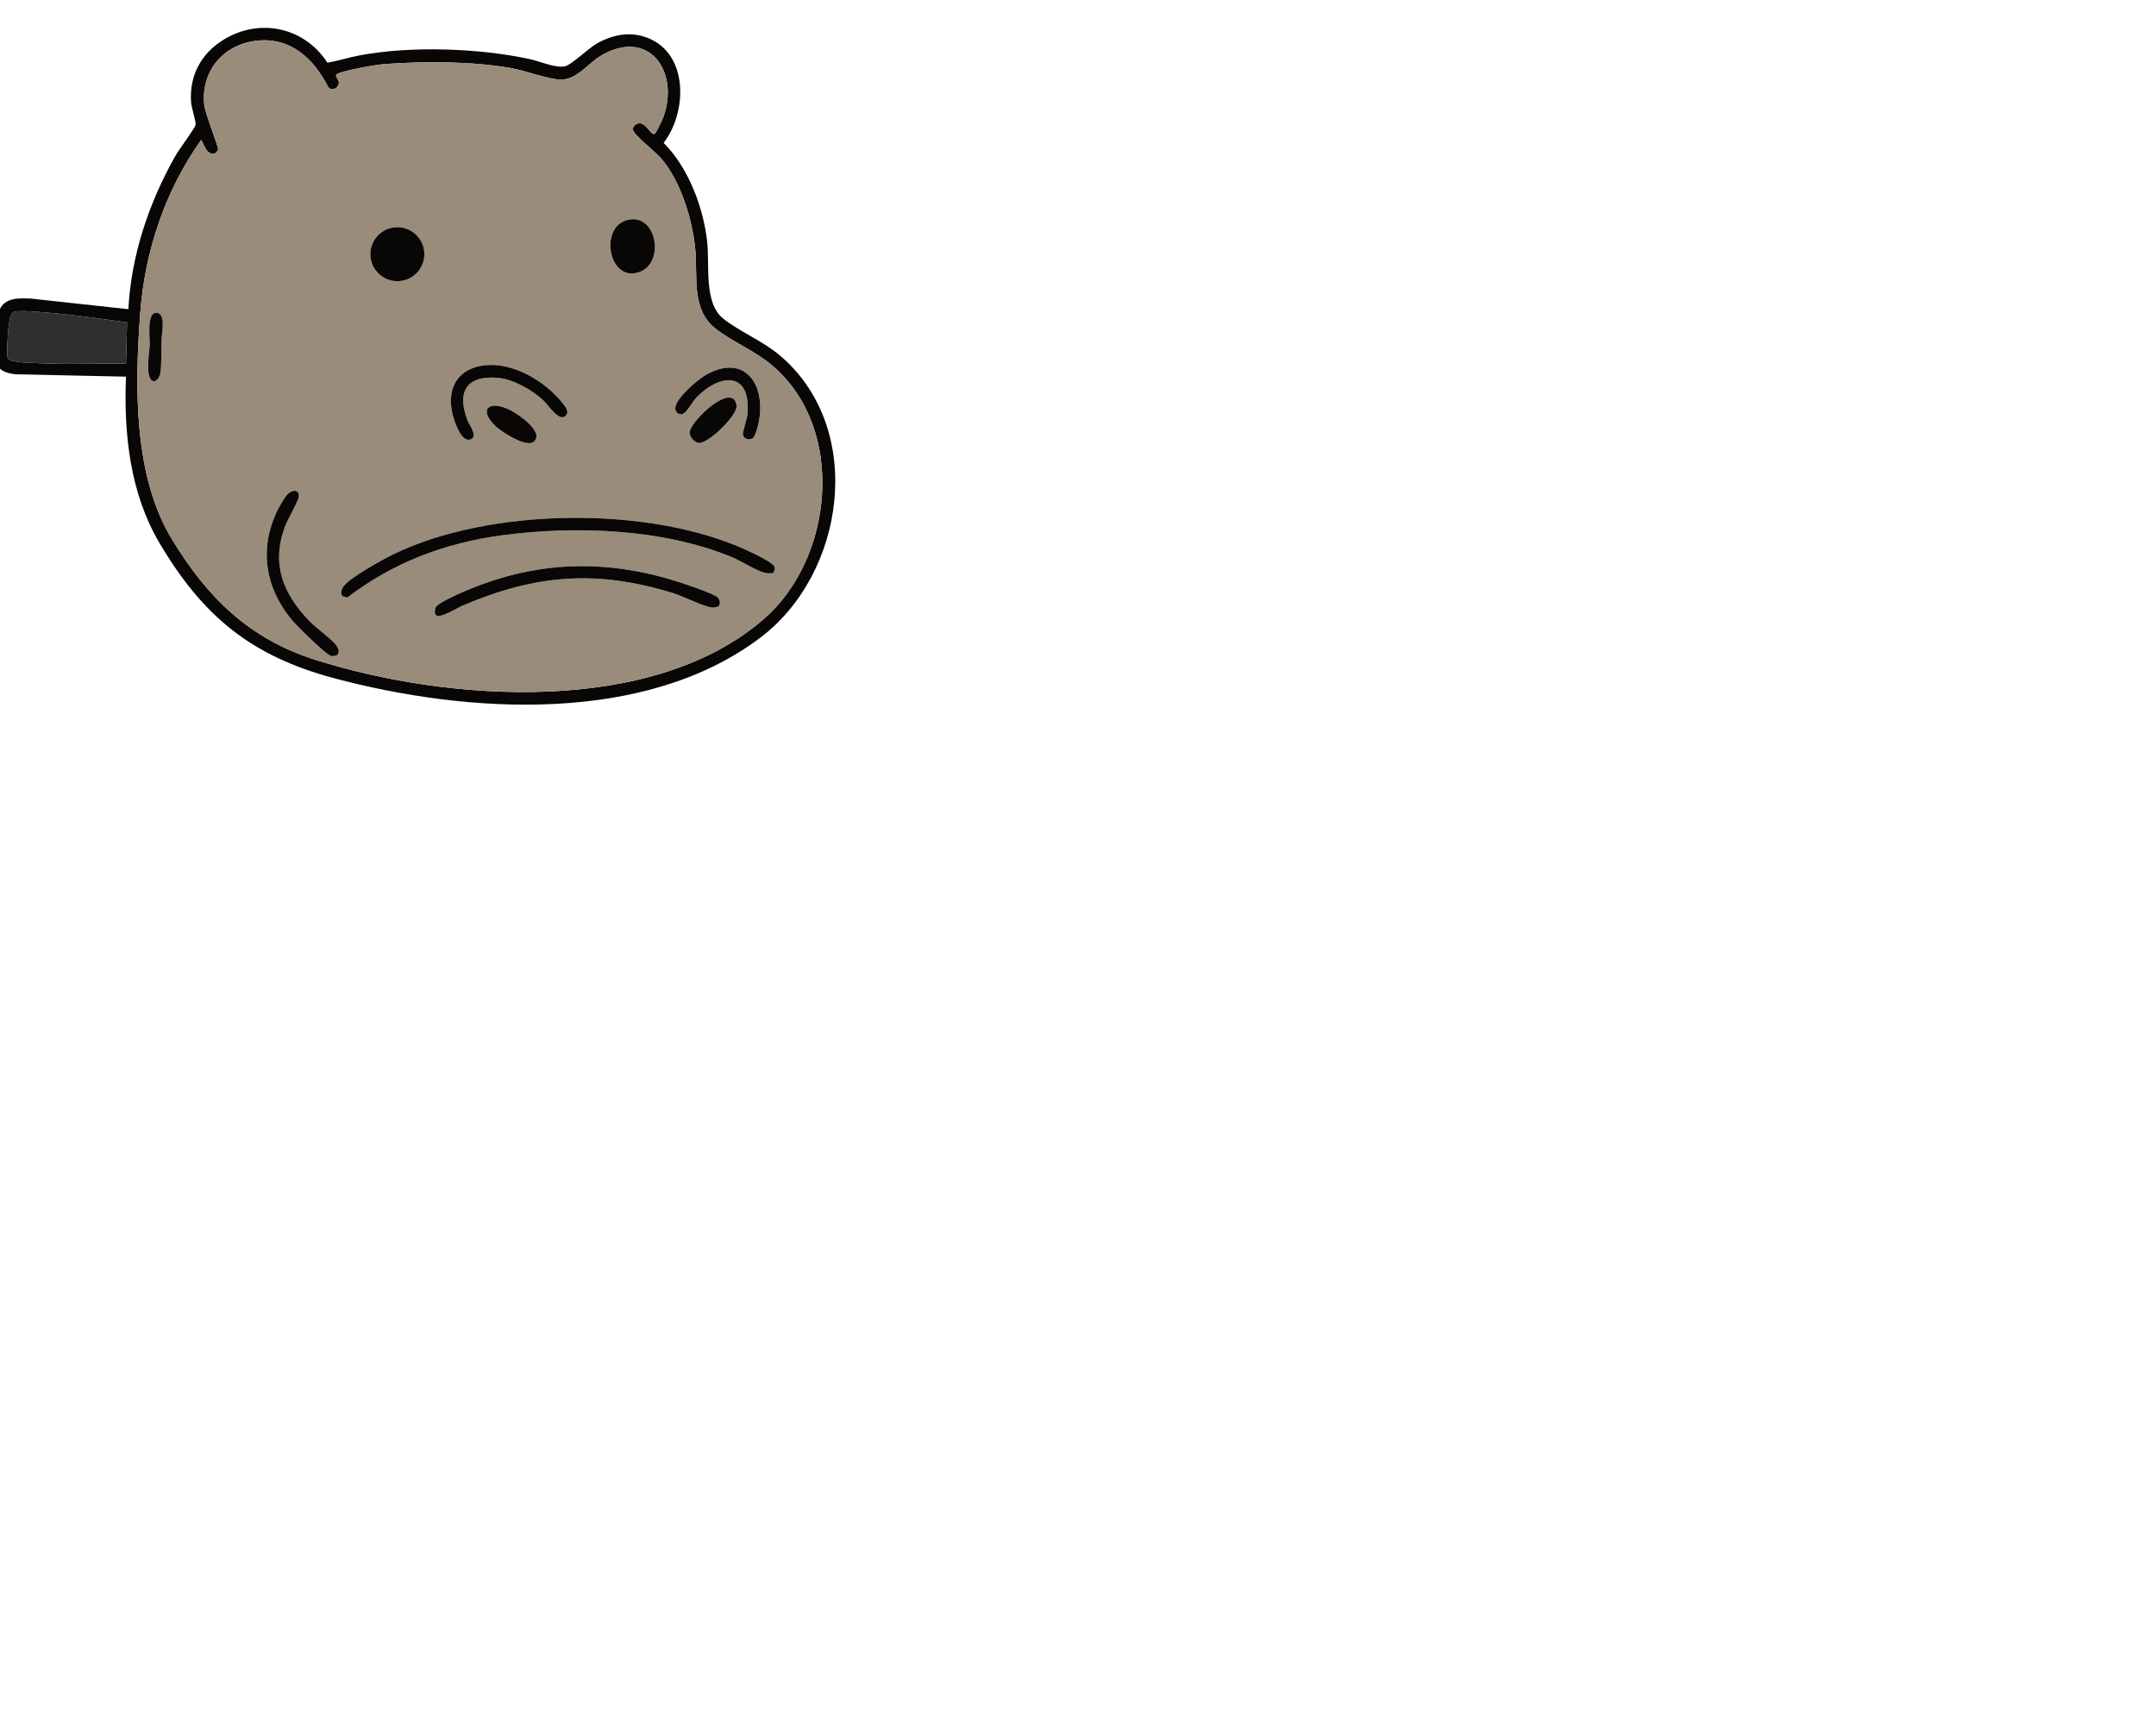
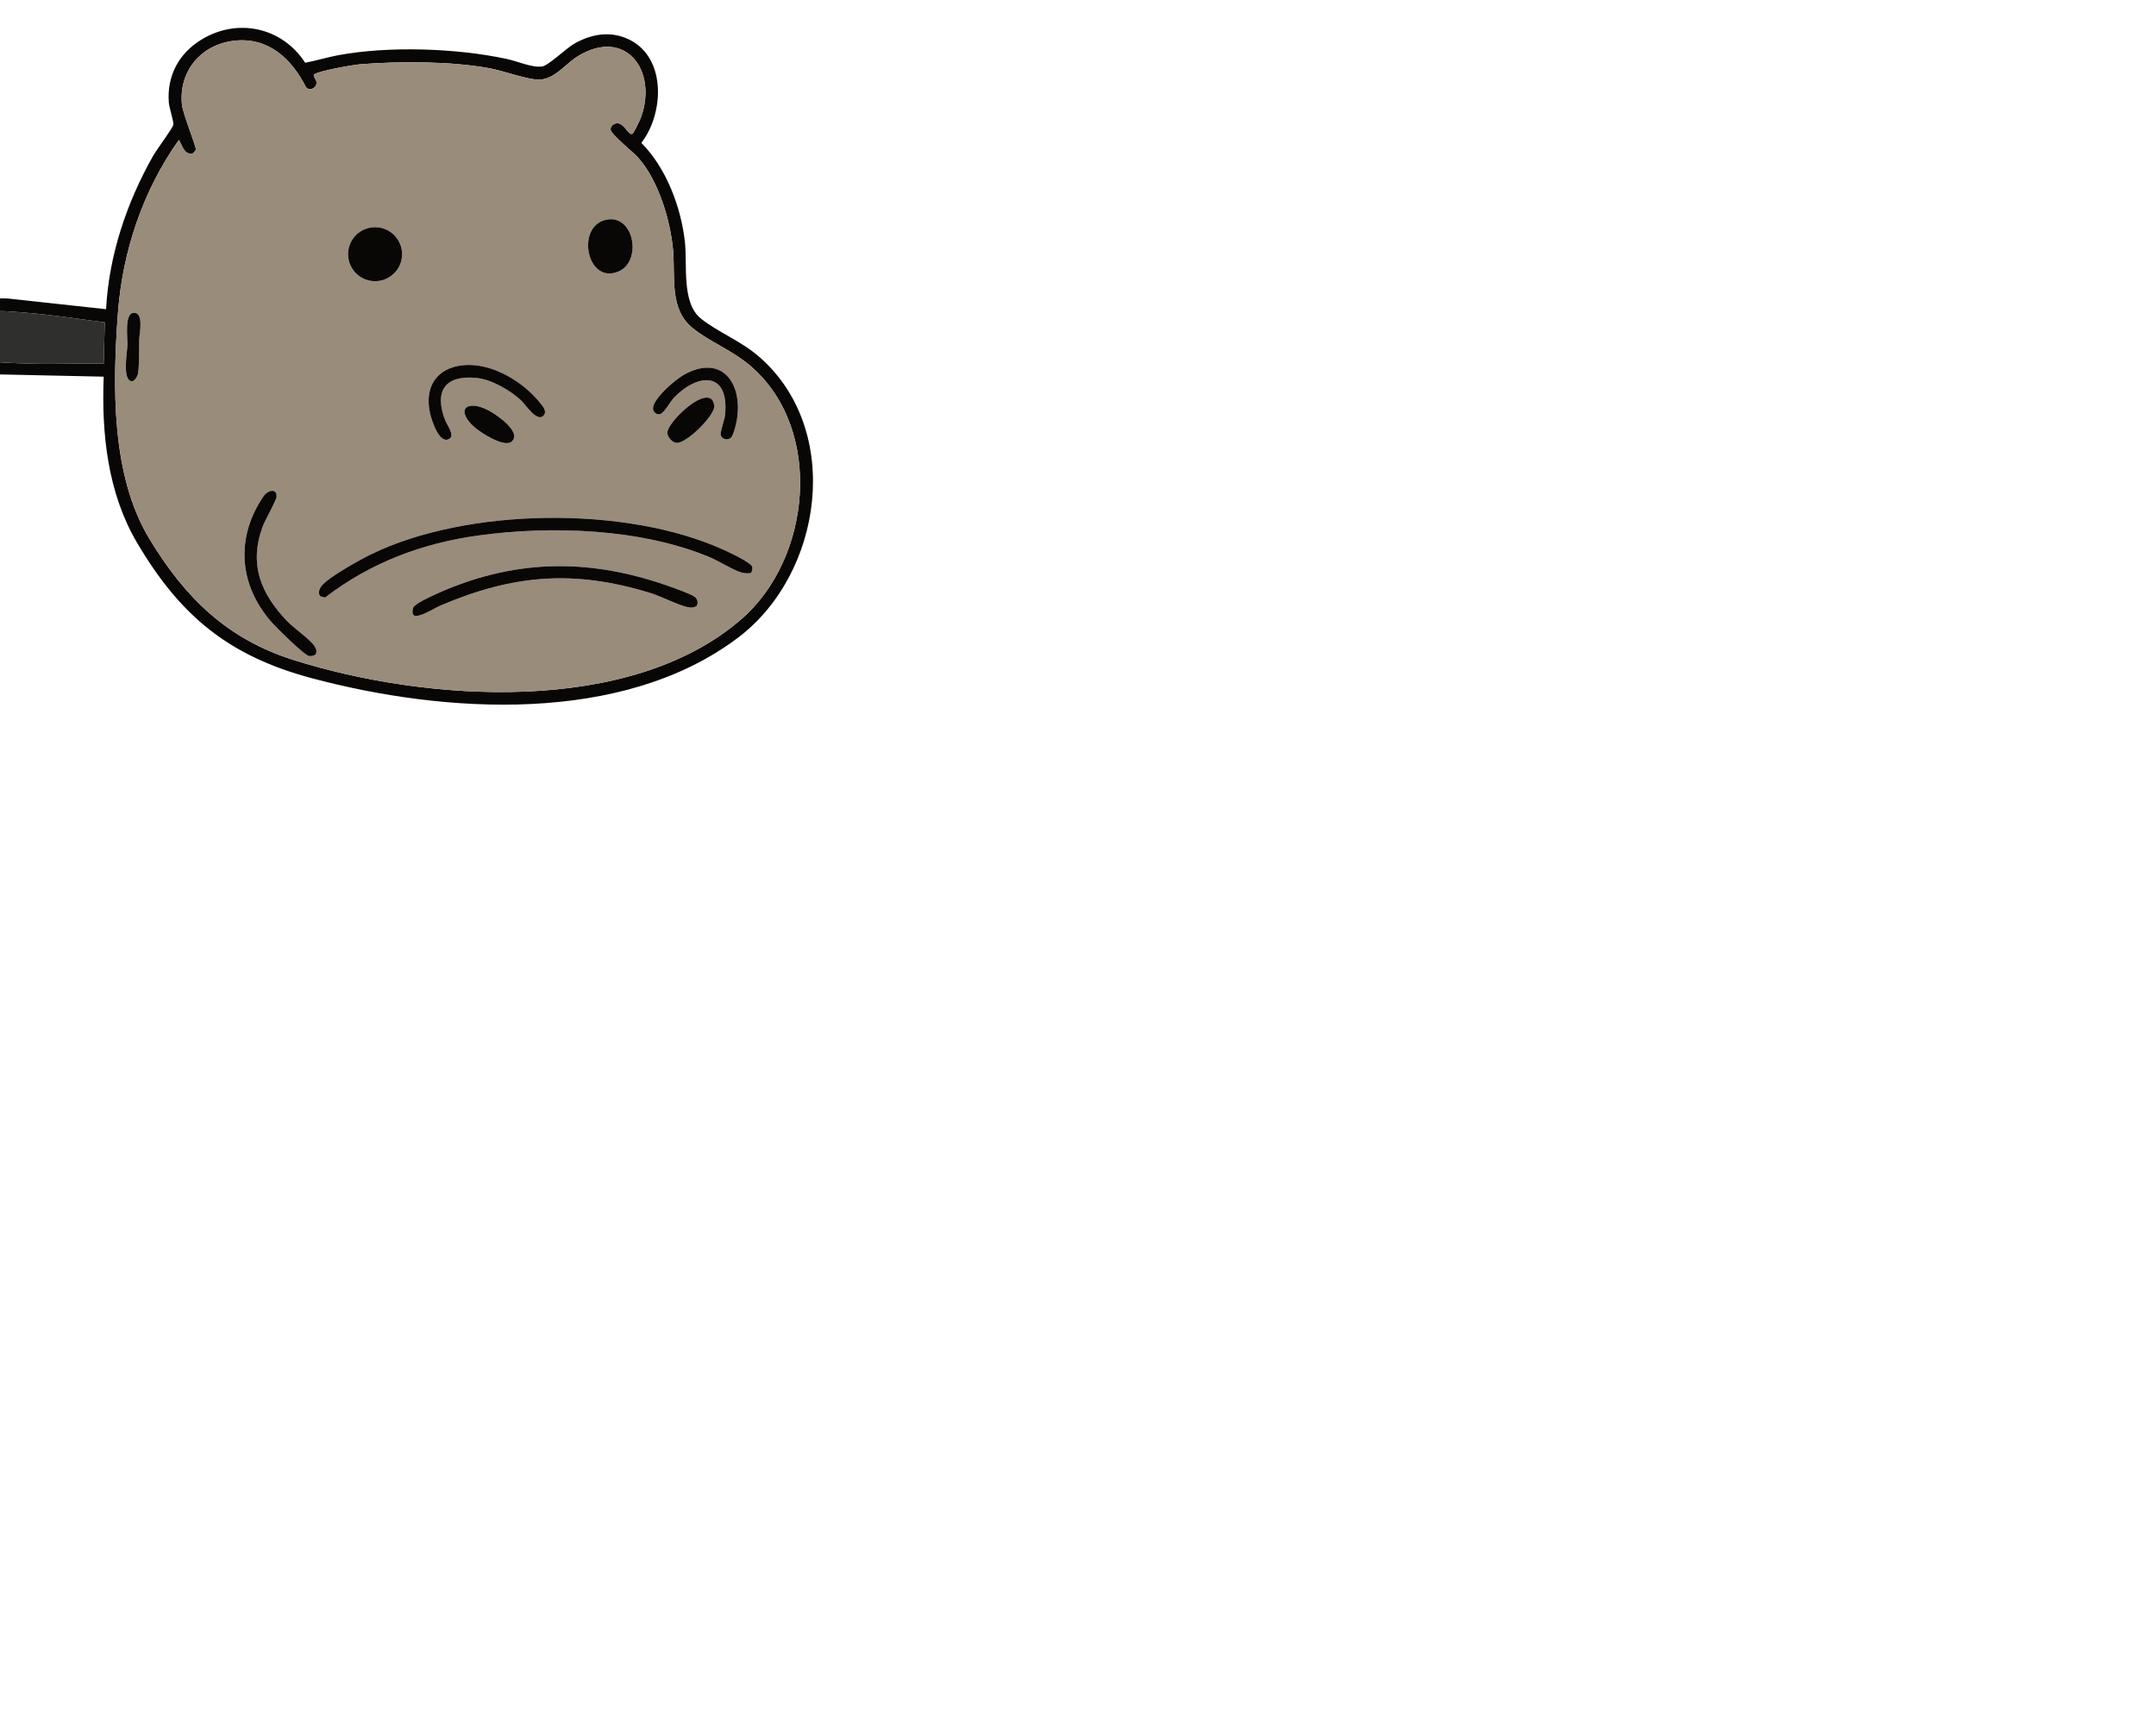
<svg xmlns="http://www.w3.org/2000/svg" id="Calque_2" data-name="Calque 2" viewBox="0 0 774.09 623.09">
  <defs>
    <style>
      .cls-1-mask-m {
        fill: #2f2f2e;
      }

      .cls-2-mask-m {
        fill: #998c7a;
      }

      .cls-3-mask-m {
        fill: #090606;
      }
    </style>
  </defs>
-   <g id="Calque_1-2" data-name="Calque 1" transform="translate(-2, 10) scale(0.39)">
+   <g id="Calque_1-2" data-name="Calque 1" transform="translate(-10, 10) scale(0.39)">
    <g>
      <path class="cls-3-mask-m" d="M306.59,32.12c10.2-1.89,20.05-5,30.28-6.91,46.59-8.7,109.31-6.53,155.67,3.49,9.3,2.01,23.38,8.29,32.3,6.82,5.91-.97,21.9-16.59,29.29-20.83,14.66-8.41,31.06-11.82,47.25-5.46,37.97,14.92,36.39,68.6,14.7,96.66,22.9,22.96,36.72,59.51,40.13,91.55,2.27,21.3-3.21,55.98,14.75,70.26,15.94,12.68,36.82,20.42,53.94,35.43,77.11,67.59,58.26,199.3-19.73,258.22-106.46,80.43-270.01,70.08-392.49,37.38-76.17-20.33-120.9-56.96-160.85-124.69-27.05-45.86-32.83-100.41-30.72-152.92l-101.89-2.19c-12.81-1.64-18.26-5.61-19.13-19.01-.54-8.44,1.17-32.96,4.52-40.25,5.34-11.61,17.72-10.84,28.75-10.46l89.93,9.8c2.66-49.79,19-98.27,43.4-141.33,3.24-5.71,17.64-24.86,18.52-28.43.58-2.34-3.79-15.84-4.15-20.44-1.93-24.68,9.27-45.38,30.17-58.07,33.34-20.26,74.29-11.16,95.35,21.38ZM240.75,11.92c-30.39,3.69-50.81,28.33-47.58,58.96.87,8.3,13.39,39.02,12.78,41.3-.31,1.16-2.73,3.62-3.88,3.91-7.46-.14-8.51-7.88-11.76-12.9-33.12,46.6-51.92,102.53-56.12,159.65-4.89,66.6-6.44,148.92,28.96,207.51,32.69,54.12,71.52,92.25,132.58,111.55,121.88,38.53,309.96,51.81,412.81-37.87,63.91-55.73,75.58-173.81,8.72-232.17-17.04-14.87-38.13-22.65-53.94-35.43-21.63-17.49-15.94-46.63-18.02-71.35-2.33-27.78-13.66-65.25-32.66-86.14-4.25-4.67-24.47-20.89-24.87-25.21-.32-3.44,3.31-6.17,6.75-5.83,6.21.63,9.53,10.84,13.09,9.75,1.5-.46,7.44-13.32,8.29-15.72,15.13-42.48-14.18-82.54-58.11-55.93-11.28,6.83-20.94,20.83-35.06,21.64-10.3.59-33.97-8.21-46.33-10.44-36.3-6.54-81.43-6.54-118.26-3.77-6.99.53-38.35,6.04-43.05,9.27-2.24,1.53,2.51,5.09,2,8.45-.67,4.45-6.27,7.32-9.68,3.55-13.46-26.38-34.84-46.64-66.68-42.78ZM122.08,271.12c-24.01-3-48.21-6.96-72.36-8.83-6.91-.54-25.95-2.51-31.39-.88-3.62,1.08-4.49,8.06-4.98,11.36-.81,5.36-2.37,27.34-1.04,31.29,1.02,3.04,12.27,3.83,15.58,4.04,9.22.59,19.15.83,28.34,1.09,21.59.62,43.31-.56,64.9-.04l.96-38.03Z" />
      <path class="cls-2-mask-m" d="M240.75,11.92c31.84-3.87,53.22,16.39,66.68,42.78,3.41,3.77,9.01.9,9.68-3.55.51-3.36-4.24-6.92-2-8.45,4.71-3.23,36.06-8.74,43.05-9.27,36.83-2.77,81.96-2.76,118.26,3.77,12.36,2.23,36.03,11.03,46.33,10.44,14.11-.81,23.78-14.8,35.06-21.64,43.93-26.61,73.24,13.45,58.11,55.93-.85,2.4-6.8,15.26-8.29,15.72-3.56,1.09-6.88-9.12-13.09-9.75-3.44-.35-7.07,2.38-6.75,5.83.4,4.32,20.62,20.53,24.87,25.21,18.99,20.89,30.33,58.36,32.66,86.14,2.07,24.72-3.62,53.86,18.02,71.35,15.81,12.78,36.9,20.55,53.94,35.43,66.86,58.36,55.19,176.44-8.72,232.17-102.86,89.69-290.93,76.4-412.81,37.87-61.06-19.3-99.89-57.43-132.58-111.55-35.4-58.59-33.86-140.91-28.96-207.51,4.2-57.12,22.99-113.06,56.12-159.65,3.25,5.02,4.3,12.76,11.76,12.9,1.15-.29,3.57-2.75,3.88-3.91.61-2.28-11.9-33-12.78-41.3-3.23-30.63,17.19-55.27,47.58-58.96ZM585.12,176.41c-29.93,4.33-19.9,60.28,9.76,47.95,21.85-9.08,14.92-51.52-9.76-47.95ZM395.8,208.37c0-13.73-11.13-24.86-24.86-24.86s-24.86,11.13-24.86,24.86,11.13,24.86,24.86,24.86,24.86-11.13,24.86-24.86ZM148.06,262.47c-7.91,1.17-4.86,23.17-5.11,29.83s-4.94,32.28,3.96,33.03c2.52.21,5.39-4.68,5.74-6.98,1.49-9.73.82-21.6,1.16-31.53.18-5.35,4.74-25.9-5.76-24.35ZM452.2,310.56c-24.96,2.41-35.99,20.41-30.66,44.19,1.38,6.17,8.51,29.22,17.82,23.61,5.32-3.21-2.21-12.79-3.8-16.92-10.53-27.27-.09-42.18,29.27-39.08,13.4,1.41,30.73,11.45,40.49,20.54,4.19,3.9,15.32,21.49,21.14,13.56,2.85-3.88-1.29-8.32-3.72-11.36-15.67-19.63-44.72-37.03-70.53-34.54ZM698.42,377.48c2.46-2.05,5.05-13.12,5.63-16.69,5.51-33.94-14.17-60.9-48.93-41.3-7.84,4.42-27.98,21.55-28.31,30.67-.12,3.36,3.17,6.5,6.55,5.44,4.16-1.3,9.29-11.65,13.01-15.42,22.65-22.96,50.74-23.5,46.78,16.26-.43,4.27-4.72,15.92-4.06,18.41.99,3.76,6.16,5.3,9.33,2.65ZM681.01,342.12c-9.71-9.17-39.77,20.53-40.96,29.98-.51,4.07,4.5,10.19,8.98,10.01,9.26-.37,33.45-24.06,34.24-33.47.14-1.63-1.22-5.54-2.26-6.53ZM496.83,380.79c9.43-8.91-14.61-25.06-21.5-28.62-20.41-10.53-30.59-.46-13.11,15.29,5.59,5.04,28.01,19.56,34.61,13.33ZM315.93,576.98c1.92-2.63.81-5.43-.83-7.91-3.99-6.03-19.02-16.49-25.1-22.85-24.4-25.52-35.32-52.23-22.6-86.96,2.08-5.68,12.65-24.31,12.84-27.6.47-8.07-7.93-6.44-12.22-.11-25.65,37.87-22.42,81.13,7.28,115.2,4.43,5.09,30.4,30.95,34.97,31.59,1.55.22,4.53-.28,5.65-1.36ZM717.09,501.88c.78-1.7,1.6-3.7,1.1-5.59-1.09-4.16-21.8-13.66-26.7-15.89-89.46-40.69-236.11-38.85-324.47,4.36-10.24,5.01-38.29,20.61-45,28.57-2.19,2.6-4.15,6.95-1.49,9.99l4.38,1.15c41.48-31.96,89.41-50.08,141.28-57.15,67.65-9.21,149.37-6.39,212.88,20.04,8.23,3.42,22.41,12.33,29.42,14.17,2.81.74,5.74.81,8.59.35ZM666.86,532.3c1.89-2.68.96-6.31-1.5-8.33-3.47-2.86-21.72-9.18-27.1-11.04-72.93-25.18-141.26-23.44-211.64,8.55-4.23,1.93-18.96,8.62-20.49,12.2-.76,1.79-1.32,5.89.45,7.13,4.25,2.99,19.22-6.67,24.08-8.75,67.27-28.72,123.05-33.45,193.7-11.77,10.07,3.09,26.37,11.55,34.86,13.14,2.67.5,5.33.39,7.64-1.12Z" />
      <path class="cls-1-mask-m" d="M122.08,271.12l-.96,38.03c-21.59-.52-43.31.66-64.9.04-9.18-.26-19.11-.5-28.34-1.09-3.31-.21-14.55-1-15.58-4.04-1.33-3.95.24-25.94,1.04-31.29.5-3.3,1.37-10.28,4.98-11.36,5.44-1.63,24.47.35,31.39.88,24.15,1.87,48.35,5.83,72.36,8.83Z" />
      <path class="cls-3-mask-m" d="M717.09,501.88c-2.85.46-5.78.39-8.59-.35-7.01-1.83-21.2-10.74-29.42-14.17-63.51-26.43-145.22-29.26-212.88-20.04-51.87,7.06-99.8,25.19-141.28,57.15l-4.38-1.15c-2.67-3.04-.7-7.4,1.49-9.99,6.71-7.96,34.76-23.56,45-28.57,88.35-43.21,235-45.05,324.47-4.36,4.9,2.23,25.61,11.73,26.7,15.89.5,1.89-.32,3.89-1.1,5.59Z" />
      <path class="cls-3-mask-m" d="M666.86,532.3c-2.32,1.51-4.97,1.62-7.64,1.12-8.49-1.58-24.78-10.05-34.86-13.14-70.65-21.68-126.43-16.95-193.7,11.77-4.87,2.08-19.83,11.74-24.08,8.75-1.77-1.25-1.21-5.34-.45-7.13,1.53-3.58,16.25-10.27,20.49-12.2,70.38-31.99,138.71-33.73,211.64-8.55,5.38,1.86,23.63,8.18,27.1,11.04,2.46,2.03,3.39,5.65,1.5,8.33Z" />
      <path class="cls-3-mask-m" d="M315.93,576.98c-1.12,1.08-4.1,1.58-5.65,1.36-4.58-.65-30.54-26.51-34.97-31.59-29.7-34.08-32.93-77.34-7.28-115.2,4.29-6.33,12.69-7.96,12.22.11-.19,3.3-10.76,21.92-12.84,27.6-12.71,34.73-1.8,61.44,22.6,86.96,6.08,6.36,21.11,16.81,25.1,22.85,1.64,2.48,2.75,5.29.83,7.91Z" />
      <circle class="cls-3-mask-m" cx="370.94" cy="208.37" r="24.86" />
      <path class="cls-3-mask-m" d="M452.2,310.56c25.81-2.49,54.87,14.91,70.53,34.54,2.43,3.04,6.56,7.48,3.72,11.36-5.82,7.93-16.95-9.65-21.14-13.56-9.76-9.09-27.09-19.13-40.49-20.54-29.37-3.1-39.8,11.81-29.27,39.08,1.59,4.13,9.13,13.71,3.8,16.92-9.31,5.61-16.44-17.44-17.82-23.61-5.32-23.78,5.7-41.78,30.66-44.19Z" />
      <path class="cls-3-mask-m" d="M585.12,176.41c24.68-3.57,31.61,38.86,9.76,47.95-29.66,12.33-39.69-43.62-9.76-47.95Z" />
      <path class="cls-3-mask-m" d="M698.42,377.48c-3.18,2.65-8.34,1.11-9.33-2.65-.66-2.49,3.64-14.14,4.06-18.41,3.97-39.76-24.13-39.22-46.78-16.26-3.72,3.77-8.85,14.11-13.01,15.42-3.39,1.06-6.68-2.07-6.55-5.44.33-9.11,20.47-26.25,28.31-30.67,34.76-19.59,54.44,7.36,48.93,41.3-.58,3.58-3.17,14.64-5.63,16.69Z" />
      <path class="cls-3-mask-m" d="M681.01,342.12c1.04.99,2.4,4.9,2.26,6.53-.79,9.4-24.98,33.1-34.24,33.47-4.48.18-9.49-5.94-8.98-10.01,1.19-9.45,31.25-39.15,40.96-29.98Z" />
      <path class="cls-3-mask-m" d="M496.83,380.79c-6.6,6.24-29.02-8.29-34.61-13.33-17.48-15.75-7.3-25.82,13.11-15.29,6.89,3.56,30.93,19.7,21.5,28.62Z" />
      <path class="cls-3-mask-m" d="M148.06,262.47c10.49-1.55,5.94,19,5.76,24.35-.34,9.93.33,21.8-1.16,31.53-.35,2.3-3.22,7.19-5.74,6.98-8.9-.75-4.2-26.68-3.96-33.03s-2.8-28.66,5.11-29.83Z" />
    </g>
  </g>
</svg>
